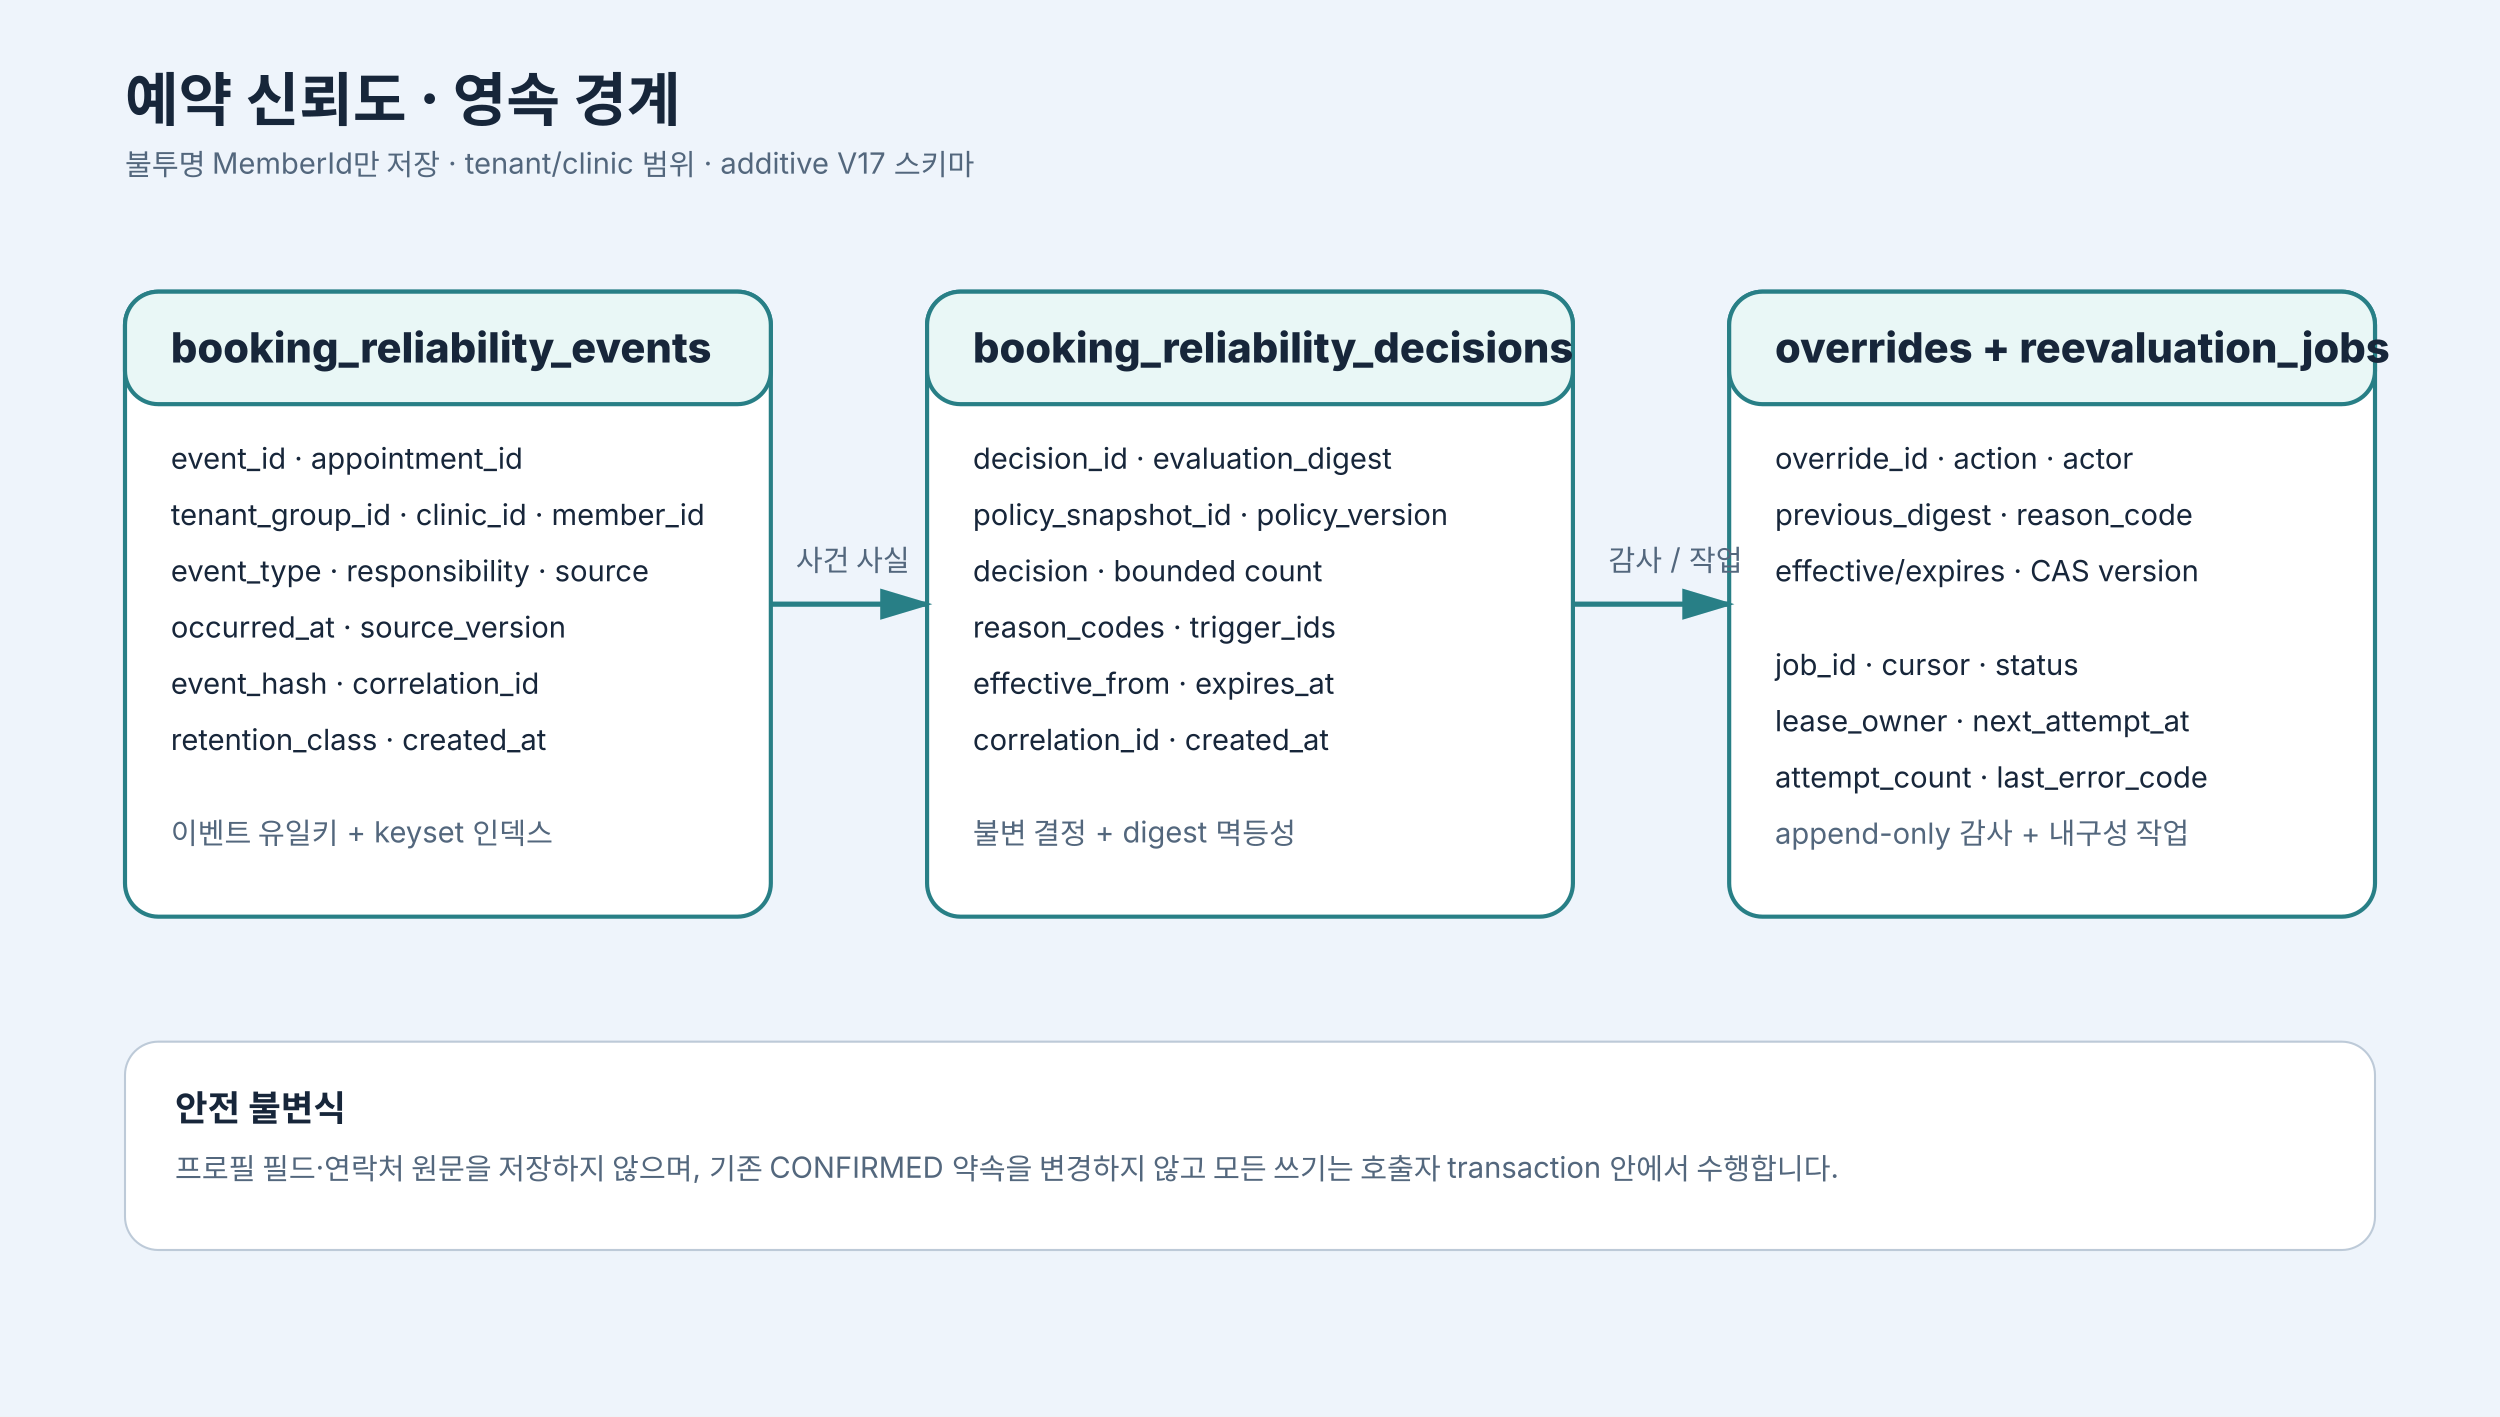
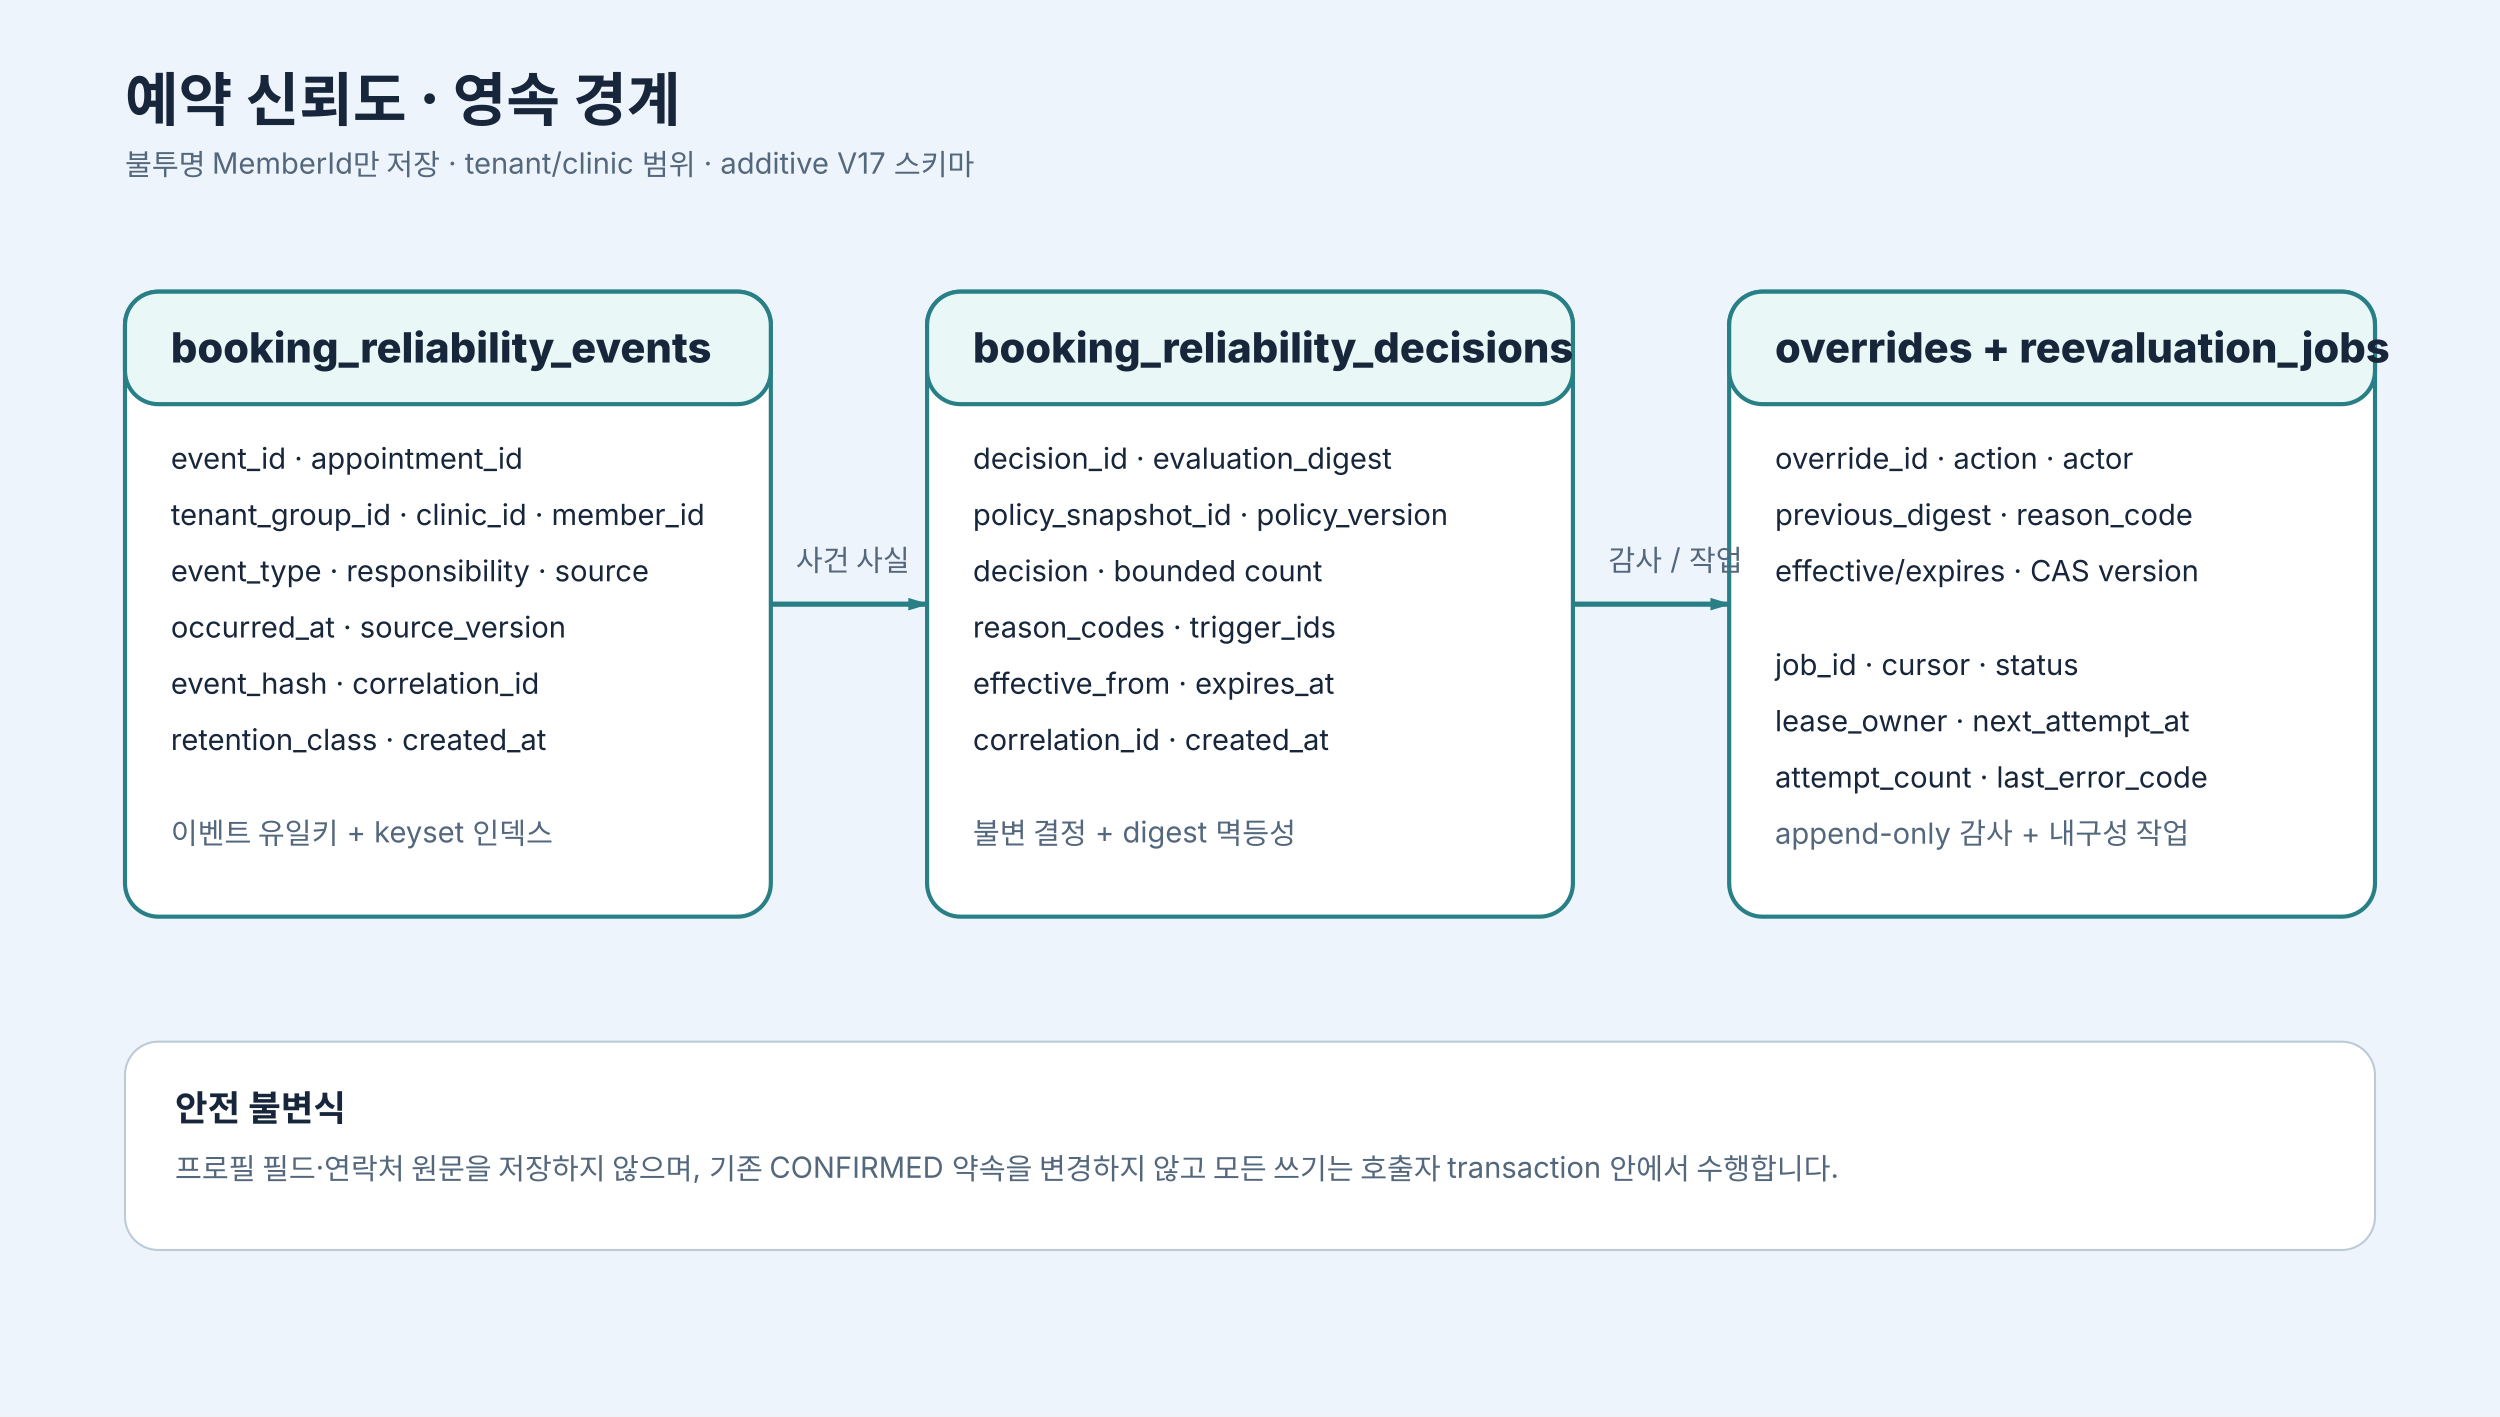
<svg xmlns="http://www.w3.org/2000/svg" width="1200" height="680" viewBox="0 0 1200 680" role="img" aria-labelledby="title desc">
  <defs>
-     <marker id="arrow" markerWidth="10" markerHeight="10" refX="9" refY="3" orient="auto">
-       <path d="M0,0 L10,3 L0,6 Z" fill="#287f86" />
+     <marker id="arrow" markerWidth="10" markerHeight="10" refX="9" refY="3" orient="auto" viewBox="0 0 10 10" markerUnits="userSpaceOnUse" data-role="secondary" data-tip-direction="positive-x">
+       <path d="M0,0 L10,3 L0,6 Z" fill="#287f86" stroke-dasharray="none" />
    </marker>
    <style>text{font-family:"Apple SD Gothic Neo",Inter,Pretendard,system-ui,sans-serif;fill:#17263a;stroke:none}.title{font-size:28px;font-weight:800}.sub{font-size:14px;fill:#53677d}.card{fill:#fff;stroke:#287f86;stroke-width:2}.head{fill:#e9f7f6}.field{font-size:14px}.edge{stroke:#287f86;stroke-width:2.5;fill:none;marker-end:url(#arrow)}</style>
  </defs>
  <rect width="1200" height="680" fill="#eef4fb" />
  <text class="title" x="60" y="58">예약 신뢰도 · 영속 경계</text>
  <text class="sub" x="60" y="84">불투명 MemberId만 저장 · tenant/clinic 범위 · additive V17 스키마</text>
  <g class="card">
    <rect x="60" y="140" width="310" height="300" rx="16" />
    <rect class="head" x="60" y="140" width="310" height="54" rx="16" />
    <text x="82" y="174" font-size="20" font-weight="800">booking_reliability_events</text>
    <text class="field" x="82" y="225">event_id · appointment_id</text>
    <text class="field" x="82" y="252">tenant_group_id · clinic_id · member_id</text>
    <text class="field" x="82" y="279">event_type · responsibility · source</text>
    <text class="field" x="82" y="306">occurred_at · source_version</text>
    <text class="field" x="82" y="333">event_hash · correlation_id</text>
    <text class="field" x="82" y="360">retention_class · created_at</text>
    <text class="sub" x="82" y="405">이벤트 유일키 + keyset 인덱스</text>
  </g>
  <g class="card">
    <rect x="445" y="140" width="310" height="300" rx="16" />
    <rect class="head" x="445" y="140" width="310" height="54" rx="16" />
    <text x="467" y="174" font-size="20" font-weight="800">booking_reliability_decisions</text>
    <text class="field" x="467" y="225">decision_id · evaluation_digest</text>
    <text class="field" x="467" y="252">policy_snapshot_id · policy_version</text>
    <text class="field" x="467" y="279">decision · bounded count</text>
    <text class="field" x="467" y="306">reason_codes · trigger_ids</text>
    <text class="field" x="467" y="333">effective_from · expires_at</text>
    <text class="field" x="467" y="360">correlation_id · created_at</text>
    <text class="sub" x="467" y="405">불변 결정 + digest 멱등성</text>
  </g>
  <g class="card">
    <rect x="830" y="140" width="310" height="300" rx="16" />
    <rect class="head" x="830" y="140" width="310" height="54" rx="16" />
    <text x="852" y="174" font-size="20" font-weight="800">overrides + reevaluation_jobs</text>
    <text class="field" x="852" y="225">override_id · action · actor</text>
    <text class="field" x="852" y="252">previous_digest · reason_code</text>
    <text class="field" x="852" y="279">effective/expires · CAS version</text>
    <text class="field" x="852" y="324">job_id · cursor · status</text>
    <text class="field" x="852" y="351">lease_owner · next_attempt_at</text>
    <text class="field" x="852" y="378">attempt_count · last_error_code</text>
    <text class="sub" x="852" y="405">append-only 감사 + 내구성 작업</text>
  </g>
  <path class="edge" d="M370 290 L445 290" />
  <text class="sub" x="382" y="274">사건 사실</text>
  <path class="edge" d="M755 290 L830 290" />
  <text class="sub" x="772" y="274">감사 / 작업</text>
  <rect x="60" y="500" width="1080" height="100" rx="16" fill="#fff" stroke="#bdcad8" />
  <text x="84" y="538" font-size="17" font-weight="800">안전 불변식</text>
  <text class="sub" x="84" y="566">프로필 필드·연락처 원문을 저장하지 않으며, 기존 CONFIRMED 약속을 변경하지 않고 모든 쓰기는 호출자 transaction 안에서 수행합니다.</text>
</svg>
